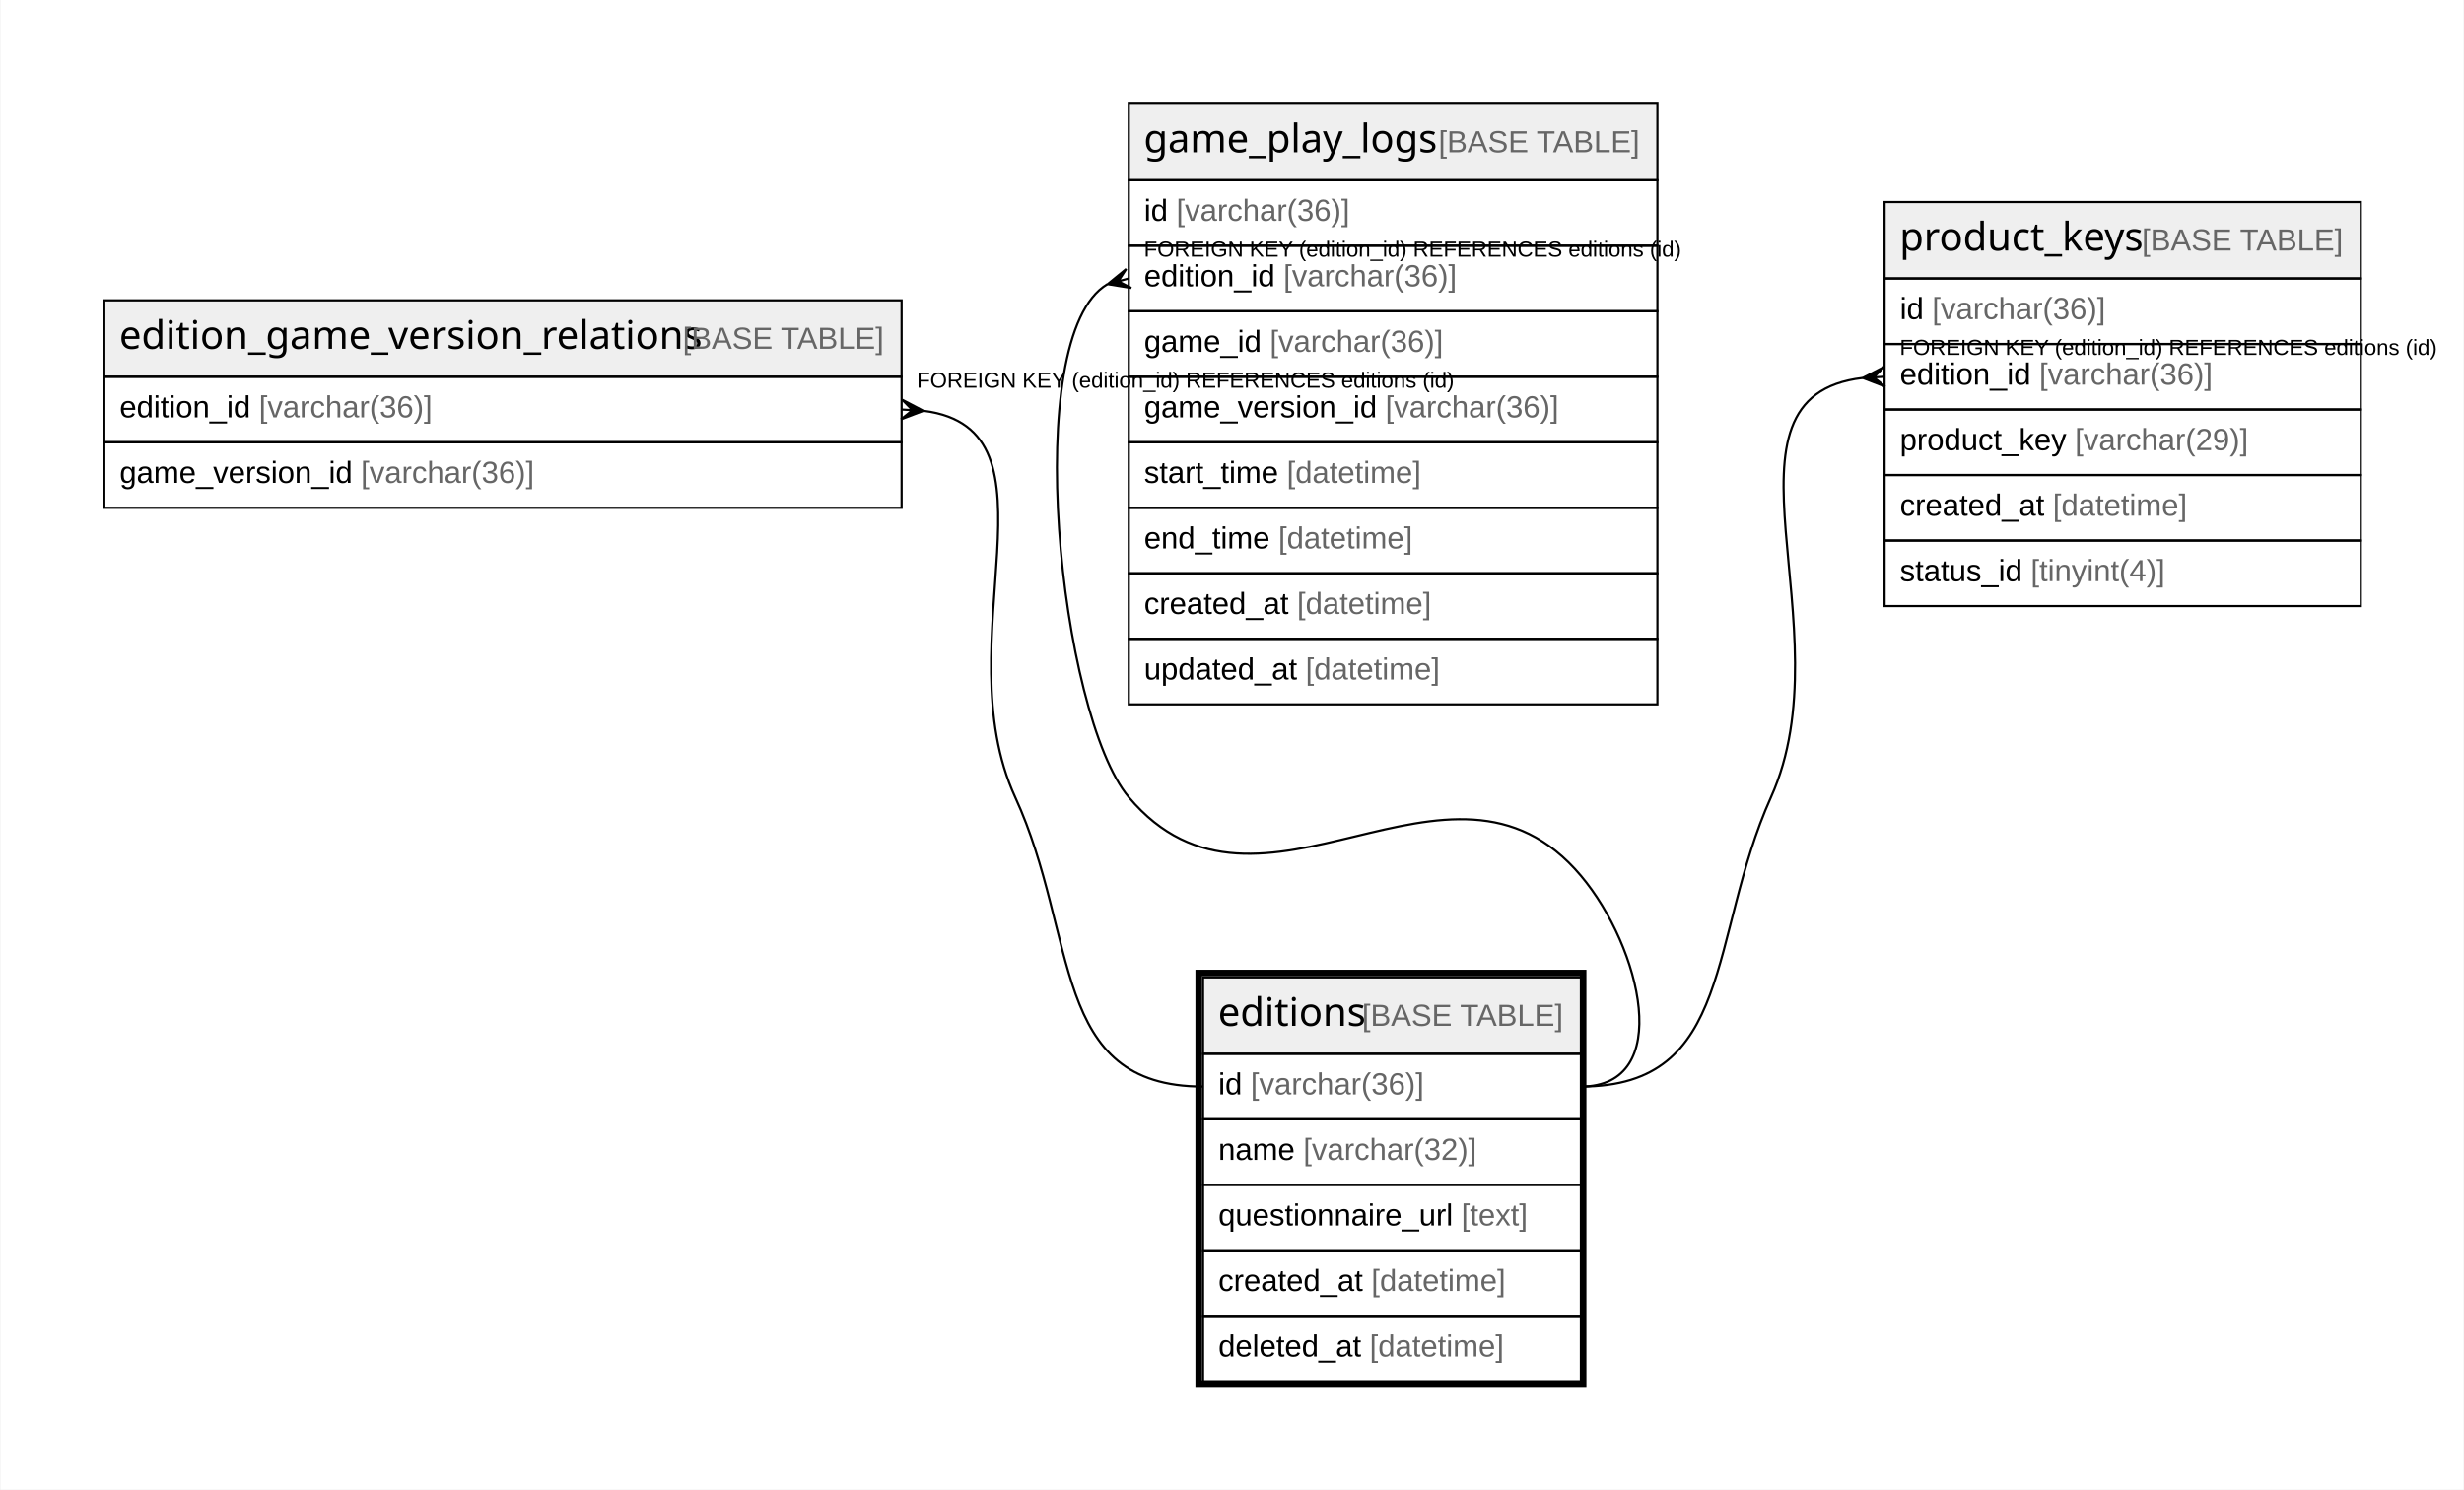
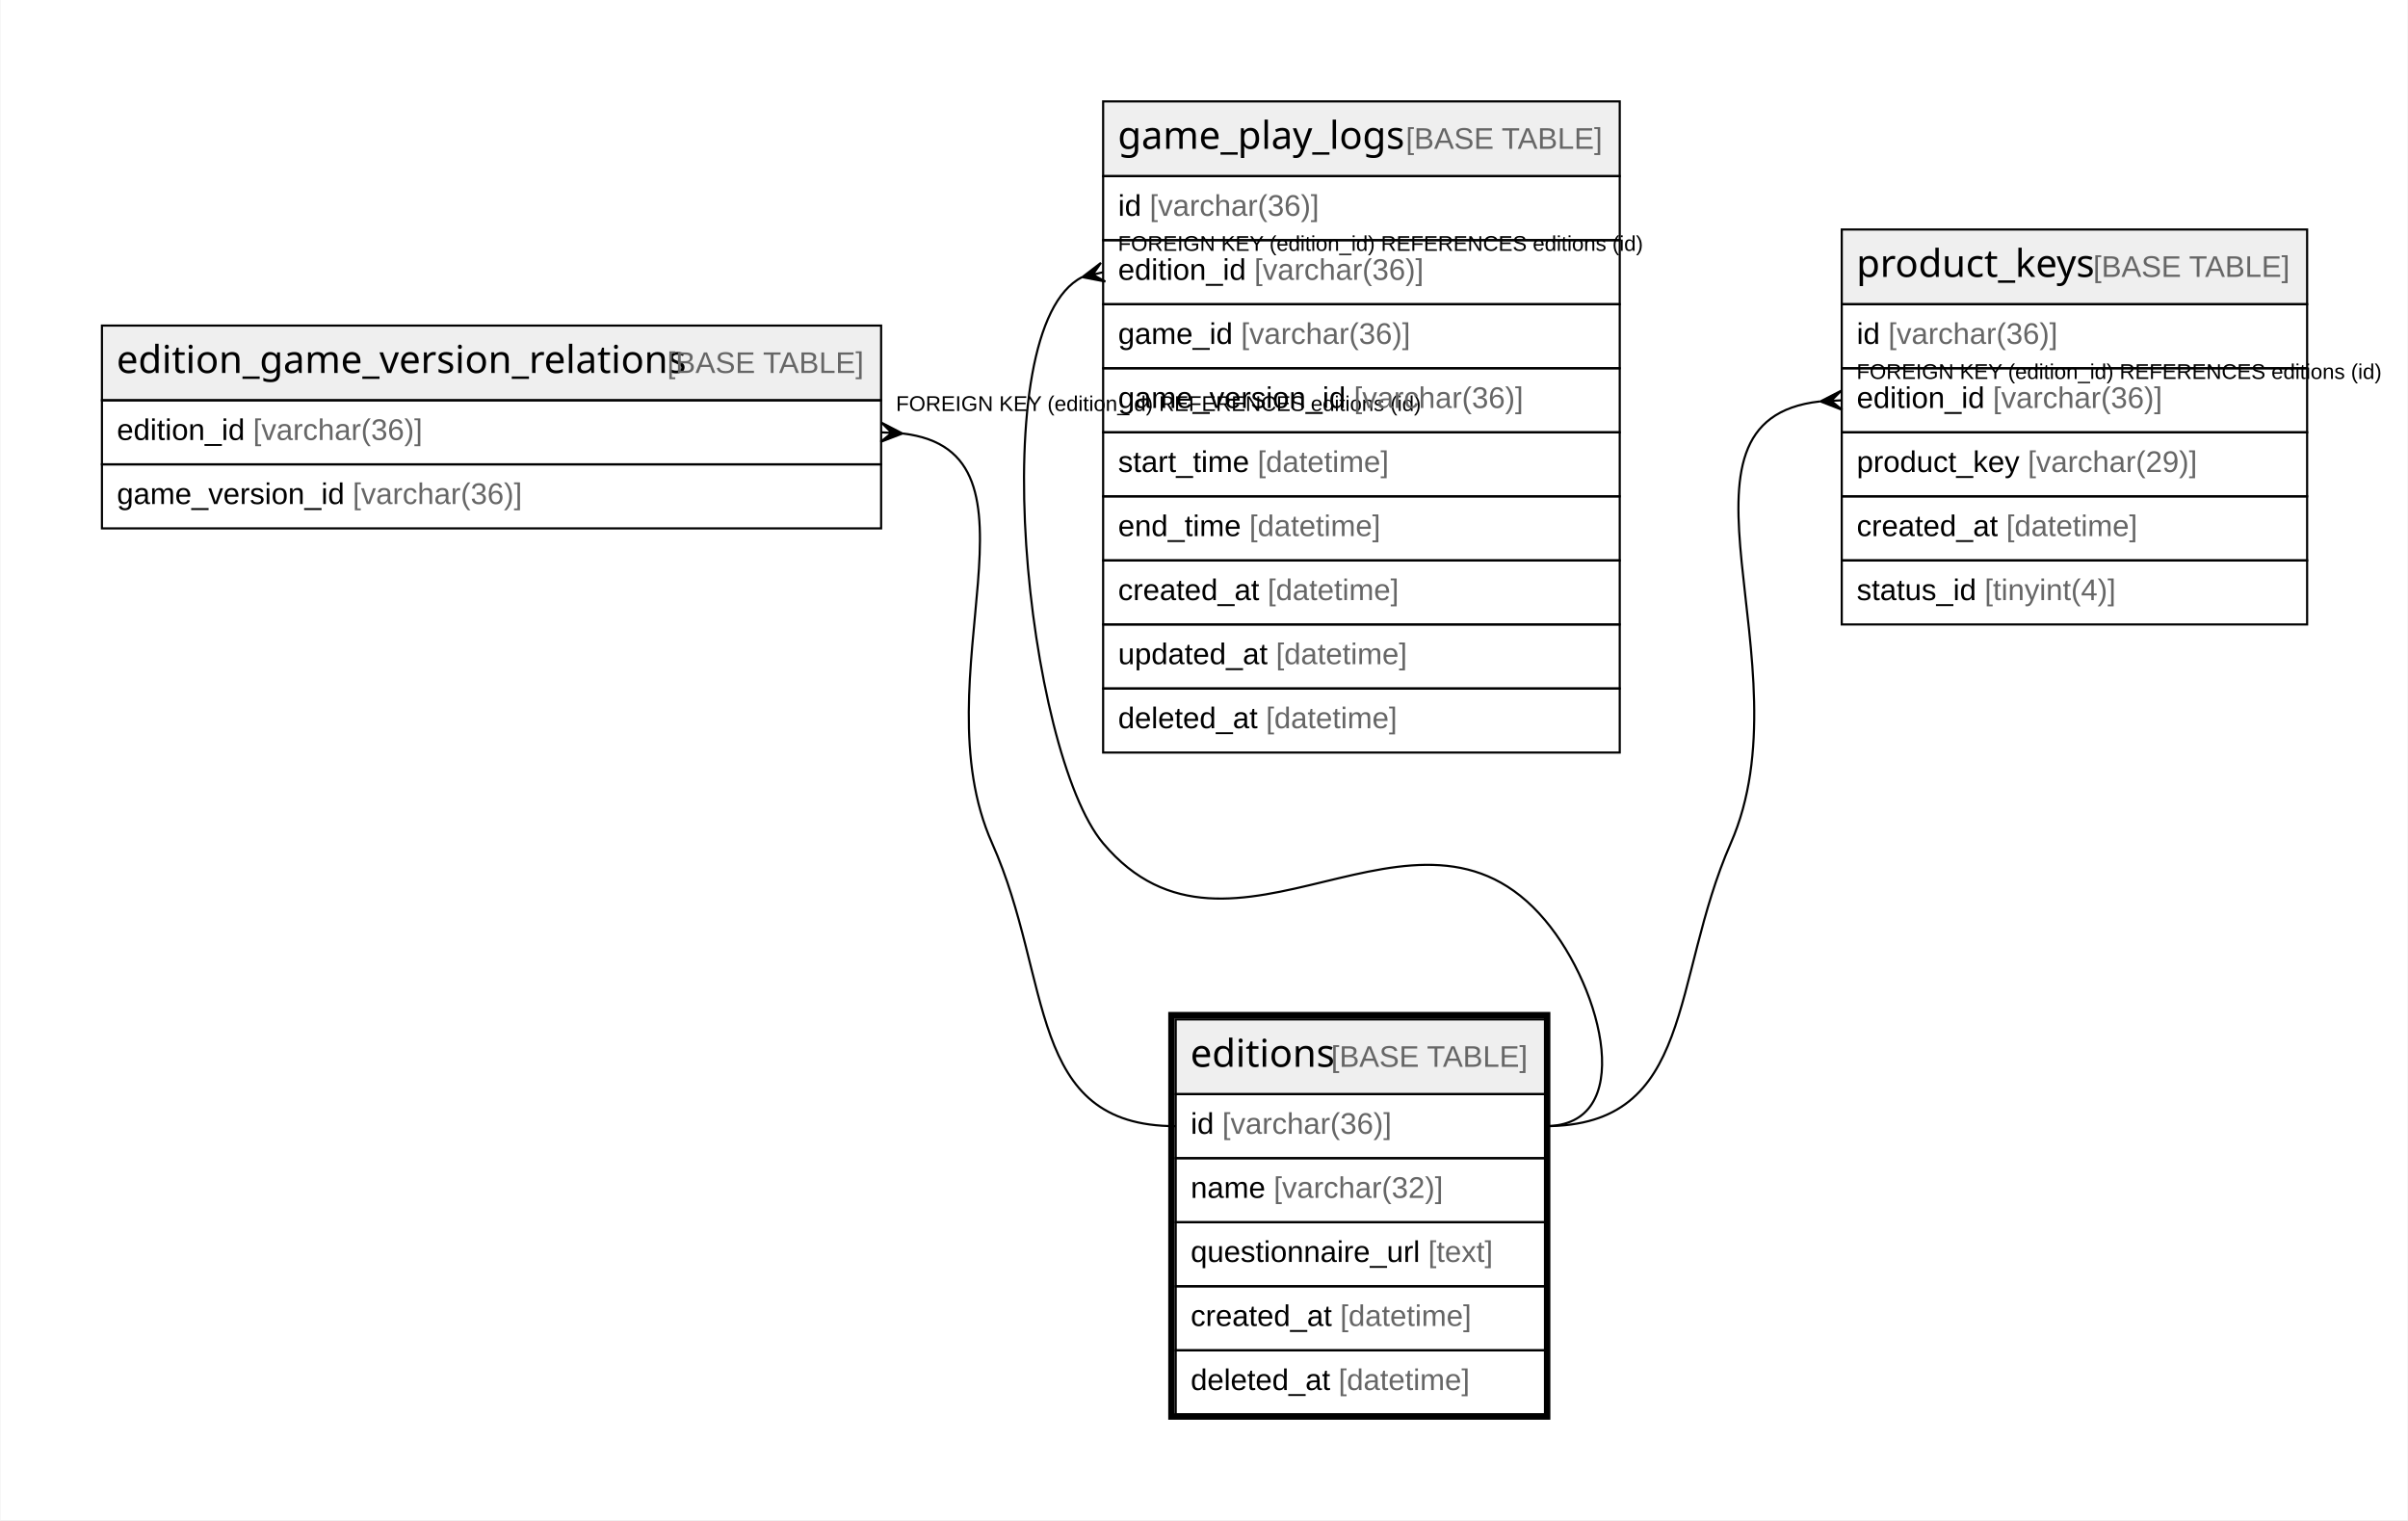
- <svg xmlns="http://www.w3.org/2000/svg" width="1128pt" height="682pt" viewBox="0.00 0.00 1127.50 682.00">
-   <g id="graph0" class="graph" transform="scale(1 1) rotate(0) translate(4 678)">
-     <polygon fill="#ffffff" stroke="transparent" points="-4,4 -4,-678 1123.5,-678 1123.5,4 -4,4" />
+ <svg xmlns="http://www.w3.org/2000/svg" width="1128pt" height="712pt" viewBox="0.00 0.00 1127.50 712.00">
+   <g id="graph0" class="graph" transform="scale(1 1) rotate(0) translate(4 708)">
+     <polygon fill="#ffffff" stroke="transparent" points="-4,4 -4,-708 1123.5,-708 1123.5,4 -4,4" />
    <g id="node1" class="node">
      <polygon fill="#efefef" stroke="transparent" points="546.5,-195.5 546.5,-230.5 719.5,-230.5 719.5,-195.5 546.5,-195.5" />
      <polygon fill="none" stroke="#000000" points="546.5,-195.5 546.5,-230.5 719.5,-230.5 719.5,-195.5 546.5,-195.5" />
      <text text-anchor="start" x="553.365" y="-208.3" font-family="Arial Bold" font-size="18.00" fill="#000000">editions</text>
      <text text-anchor="start" x="615.381" y="-208.3" font-family="Arial" font-size="14.00" fill="#000000"> </text>
      <text text-anchor="start" x="619.271" y="-208.3" font-family="Arial" font-size="14.00" fill="#666666">[BASE TABLE]</text>
      <polygon fill="none" stroke="#000000" points="546.5,-165.5 546.5,-195.5 719.5,-195.5 719.5,-165.5 546.5,-165.5" />
      <text text-anchor="start" x="553.5" y="-176.9" font-family="Arial" font-size="14.00" fill="#000000">id </text>
      <text text-anchor="start" x="568.28" y="-176.9" font-family="Arial" font-size="14.00" fill="#666666">[varchar(36)]</text>
      <polygon fill="none" stroke="#000000" points="546.5,-135.5 546.5,-165.5 719.5,-165.5 719.5,-135.5 546.5,-135.5" />
      <text text-anchor="start" x="553.5" y="-146.9" font-family="Arial" font-size="14.00" fill="#000000">name </text>
      <text text-anchor="start" x="592.399" y="-146.9" font-family="Arial" font-size="14.00" fill="#666666">[varchar(32)]</text>
      <polygon fill="none" stroke="#000000" points="546.5,-105.5 546.5,-135.5 719.5,-135.5 719.5,-105.5 546.5,-105.5" />
      <text text-anchor="start" x="553.5" y="-116.9" font-family="Arial" font-size="14.00" fill="#000000">questionnaire_url </text>
      <text text-anchor="start" x="664.748" y="-116.9" font-family="Arial" font-size="14.00" fill="#666666">[text]</text>
      <polygon fill="none" stroke="#000000" points="546.5,-75.5 546.5,-105.5 719.5,-105.5 719.5,-75.5 546.5,-75.5" />
      <text text-anchor="start" x="553.5" y="-86.9" font-family="Arial" font-size="14.00" fill="#000000">created_at </text>
      <text text-anchor="start" x="623.528" y="-86.9" font-family="Arial" font-size="14.00" fill="#666666">[datetime]</text>
      <polygon fill="none" stroke="#000000" points="546.5,-45.5 546.5,-75.5 719.5,-75.5 719.5,-45.5 546.5,-45.5" />
      <text text-anchor="start" x="553.5" y="-56.9" font-family="Arial" font-size="14.00" fill="#000000">deleted_at </text>
      <text text-anchor="start" x="622.757" y="-56.9" font-family="Arial" font-size="14.00" fill="#666666">[datetime]</text>
      <polygon fill="none" stroke="#000000" stroke-width="3" points="544.5,-44.5 544.5,-232.5 720.5,-232.5 720.5,-44.5 544.5,-44.5" />
    </g>
    <g id="node2" class="node">
-       <polygon fill="#efefef" stroke="transparent" points="43.5,-505.5 43.5,-540.5 408.5,-540.5 408.5,-505.5 43.5,-505.5" />
-       <polygon fill="none" stroke="#000000" points="43.5,-505.5 43.5,-540.5 408.5,-540.5 408.5,-505.5 43.5,-505.5" />
-       <text text-anchor="start" x="50.344" y="-518.3" font-family="Arial Bold" font-size="18.00" fill="#000000">edition_game_version_relations</text>
-       <text text-anchor="start" x="304.402" y="-518.3" font-family="Arial" font-size="14.00" fill="#000000"> </text>
-       <text text-anchor="start" x="308.292" y="-518.3" font-family="Arial" font-size="14.00" fill="#666666">[BASE TABLE]</text>
-       <polygon fill="none" stroke="#000000" points="43.5,-475.5 43.5,-505.5 408.5,-505.5 408.5,-475.5 43.5,-475.5" />
-       <text text-anchor="start" x="50.5" y="-486.9" font-family="Arial" font-size="14.00" fill="#000000">edition_id </text>
-       <text text-anchor="start" x="114.297" y="-486.9" font-family="Arial" font-size="14.00" fill="#666666">[varchar(36)]</text>
-       <polygon fill="none" stroke="#000000" points="43.5,-445.5 43.5,-475.5 408.5,-475.5 408.5,-445.5 43.5,-445.5" />
-       <text text-anchor="start" x="50.5" y="-456.9" font-family="Arial" font-size="14.00" fill="#000000">game_version_id </text>
-       <text text-anchor="start" x="160.968" y="-456.9" font-family="Arial" font-size="14.00" fill="#666666">[varchar(36)]</text>
+       <polygon fill="#efefef" stroke="transparent" points="43.5,-520.5 43.5,-555.5 408.5,-555.5 408.5,-520.5 43.5,-520.5" />
+       <polygon fill="none" stroke="#000000" points="43.5,-520.5 43.5,-555.5 408.5,-555.5 408.5,-520.5 43.5,-520.5" />
+       <text text-anchor="start" x="50.344" y="-533.3" font-family="Arial Bold" font-size="18.00" fill="#000000">edition_game_version_relations</text>
+       <text text-anchor="start" x="304.402" y="-533.3" font-family="Arial" font-size="14.00" fill="#000000"> </text>
+       <text text-anchor="start" x="308.292" y="-533.3" font-family="Arial" font-size="14.00" fill="#666666">[BASE TABLE]</text>
+       <polygon fill="none" stroke="#000000" points="43.5,-490.5 43.5,-520.5 408.5,-520.5 408.5,-490.5 43.5,-490.5" />
+       <text text-anchor="start" x="50.5" y="-501.9" font-family="Arial" font-size="14.00" fill="#000000">edition_id </text>
+       <text text-anchor="start" x="114.297" y="-501.9" font-family="Arial" font-size="14.00" fill="#666666">[varchar(36)]</text>
+       <polygon fill="none" stroke="#000000" points="43.5,-460.5 43.5,-490.5 408.5,-490.5 408.5,-460.5 43.5,-460.5" />
+       <text text-anchor="start" x="50.5" y="-471.9" font-family="Arial" font-size="14.00" fill="#000000">game_version_id </text>
+       <text text-anchor="start" x="160.968" y="-471.9" font-family="Arial" font-size="14.00" fill="#666666">[varchar(36)]</text>
    </g>
    <g id="edge1" class="edge">
-       <path fill="none" stroke="#000000" d="M418.712,-489.89C485.109,-481.322 427.746,-384.353 460.5,-313 489.789,-249.196 476.294,-180.5 546.5,-180.5" />
-       <polygon fill="#000000" stroke="#000000" points="418.482,-489.903 408.231,-486.008 413.491,-490.202 408.5,-490.5 408.5,-490.5 408.5,-490.5 413.491,-490.202 408.769,-494.992 418.482,-489.903 418.482,-489.903" />
-       <text text-anchor="start" x="415.439" y="-500.5" font-family="Arial" font-size="10.00" fill="#000000">FOREIGN KEY (edition_id) REFERENCES editions (id)</text>
+       <path fill="none" stroke="#000000" d="M418.609,-504.947C491.338,-496.399 425.863,-390.609 460.5,-313 489.113,-248.889 476.294,-180.5 546.5,-180.5" />
+       <polygon fill="#000000" stroke="#000000" points="418.485,-504.953 408.254,-501.007 413.493,-505.227 408.5,-505.5 408.5,-505.5 408.5,-505.5 413.493,-505.227 408.746,-509.993 418.485,-504.953 418.485,-504.953" />
+       <text text-anchor="start" x="415.439" y="-515.5" font-family="Arial" font-size="10.00" fill="#000000">FOREIGN KEY (edition_id) REFERENCES editions (id)</text>
    </g>
    <g id="node3" class="node">
-       <polygon fill="#efefef" stroke="transparent" points="512.5,-595.5 512.5,-630.5 754.5,-630.5 754.5,-595.5 512.5,-595.5" />
-       <polygon fill="none" stroke="#000000" points="512.5,-595.5 512.5,-630.5 754.5,-630.5 754.5,-595.5 512.5,-595.5" />
-       <text text-anchor="start" x="519.355" y="-608.3" font-family="Arial Bold" font-size="18.00" fill="#000000">game_play_logs</text>
-       <text text-anchor="start" x="650.391" y="-608.3" font-family="Arial" font-size="14.00" fill="#000000"> </text>
-       <text text-anchor="start" x="654.282" y="-608.3" font-family="Arial" font-size="14.00" fill="#666666">[BASE TABLE]</text>
+       <polygon fill="#efefef" stroke="transparent" points="512.5,-625.5 512.5,-660.5 754.5,-660.5 754.5,-625.5 512.5,-625.5" />
+       <polygon fill="none" stroke="#000000" points="512.5,-625.5 512.5,-660.5 754.5,-660.5 754.5,-625.5 512.5,-625.5" />
+       <text text-anchor="start" x="519.355" y="-638.3" font-family="Arial Bold" font-size="18.00" fill="#000000">game_play_logs</text>
+       <text text-anchor="start" x="650.391" y="-638.3" font-family="Arial" font-size="14.00" fill="#000000"> </text>
+       <text text-anchor="start" x="654.282" y="-638.3" font-family="Arial" font-size="14.00" fill="#666666">[BASE TABLE]</text>
+       <polygon fill="none" stroke="#000000" points="512.5,-595.5 512.5,-625.5 754.5,-625.5 754.5,-595.5 512.5,-595.5" />
+       <text text-anchor="start" x="519.5" y="-606.9" font-family="Arial" font-size="14.00" fill="#000000">id </text>
+       <text text-anchor="start" x="534.28" y="-606.9" font-family="Arial" font-size="14.00" fill="#666666">[varchar(36)]</text>
      <polygon fill="none" stroke="#000000" points="512.5,-565.5 512.5,-595.5 754.5,-595.5 754.5,-565.5 512.5,-565.5" />
-       <text text-anchor="start" x="519.5" y="-576.9" font-family="Arial" font-size="14.00" fill="#000000">id </text>
-       <text text-anchor="start" x="534.28" y="-576.9" font-family="Arial" font-size="14.00" fill="#666666">[varchar(36)]</text>
+       <text text-anchor="start" x="519.5" y="-576.9" font-family="Arial" font-size="14.00" fill="#000000">edition_id </text>
+       <text text-anchor="start" x="583.297" y="-576.9" font-family="Arial" font-size="14.00" fill="#666666">[varchar(36)]</text>
      <polygon fill="none" stroke="#000000" points="512.5,-535.5 512.5,-565.5 754.5,-565.5 754.5,-535.5 512.5,-535.5" />
-       <text text-anchor="start" x="519.5" y="-546.9" font-family="Arial" font-size="14.00" fill="#000000">edition_id </text>
-       <text text-anchor="start" x="583.297" y="-546.9" font-family="Arial" font-size="14.00" fill="#666666">[varchar(36)]</text>
+       <text text-anchor="start" x="519.5" y="-546.9" font-family="Arial" font-size="14.00" fill="#000000">game_id </text>
+       <text text-anchor="start" x="577.071" y="-546.9" font-family="Arial" font-size="14.00" fill="#666666">[varchar(36)]</text>
      <polygon fill="none" stroke="#000000" points="512.5,-505.5 512.5,-535.5 754.5,-535.5 754.5,-505.5 512.5,-505.5" />
-       <text text-anchor="start" x="519.5" y="-516.9" font-family="Arial" font-size="14.00" fill="#000000">game_id </text>
-       <text text-anchor="start" x="577.071" y="-516.9" font-family="Arial" font-size="14.00" fill="#666666">[varchar(36)]</text>
+       <text text-anchor="start" x="519.5" y="-516.9" font-family="Arial" font-size="14.00" fill="#000000">game_version_id </text>
+       <text text-anchor="start" x="629.968" y="-516.9" font-family="Arial" font-size="14.00" fill="#666666">[varchar(36)]</text>
      <polygon fill="none" stroke="#000000" points="512.5,-475.5 512.5,-505.5 754.5,-505.5 754.5,-475.5 512.5,-475.5" />
-       <text text-anchor="start" x="519.5" y="-486.9" font-family="Arial" font-size="14.00" fill="#000000">game_version_id </text>
-       <text text-anchor="start" x="629.968" y="-486.9" font-family="Arial" font-size="14.00" fill="#666666">[varchar(36)]</text>
+       <text text-anchor="start" x="519.5" y="-486.9" font-family="Arial" font-size="14.00" fill="#000000">start_time </text>
+       <text text-anchor="start" x="584.838" y="-486.9" font-family="Arial" font-size="14.00" fill="#666666">[datetime]</text>
      <polygon fill="none" stroke="#000000" points="512.5,-445.5 512.5,-475.5 754.5,-475.5 754.5,-445.5 512.5,-445.5" />
-       <text text-anchor="start" x="519.5" y="-456.9" font-family="Arial" font-size="14.00" fill="#000000">start_time </text>
-       <text text-anchor="start" x="584.838" y="-456.9" font-family="Arial" font-size="14.00" fill="#666666">[datetime]</text>
+       <text text-anchor="start" x="519.5" y="-456.9" font-family="Arial" font-size="14.00" fill="#000000">end_time </text>
+       <text text-anchor="start" x="580.961" y="-456.9" font-family="Arial" font-size="14.00" fill="#666666">[datetime]</text>
      <polygon fill="none" stroke="#000000" points="512.5,-415.5 512.5,-445.5 754.5,-445.5 754.5,-415.5 512.5,-415.5" />
-       <text text-anchor="start" x="519.5" y="-426.9" font-family="Arial" font-size="14.00" fill="#000000">end_time </text>
-       <text text-anchor="start" x="580.961" y="-426.9" font-family="Arial" font-size="14.00" fill="#666666">[datetime]</text>
+       <text text-anchor="start" x="519.5" y="-426.9" font-family="Arial" font-size="14.00" fill="#000000">created_at </text>
+       <text text-anchor="start" x="589.528" y="-426.9" font-family="Arial" font-size="14.00" fill="#666666">[datetime]</text>
      <polygon fill="none" stroke="#000000" points="512.5,-385.5 512.5,-415.5 754.5,-415.5 754.5,-385.5 512.5,-385.5" />
-       <text text-anchor="start" x="519.5" y="-396.9" font-family="Arial" font-size="14.00" fill="#000000">created_at </text>
-       <text text-anchor="start" x="589.528" y="-396.9" font-family="Arial" font-size="14.00" fill="#666666">[datetime]</text>
+       <text text-anchor="start" x="519.5" y="-396.9" font-family="Arial" font-size="14.00" fill="#000000">updated_at </text>
+       <text text-anchor="start" x="593.433" y="-396.9" font-family="Arial" font-size="14.00" fill="#666666">[datetime]</text>
      <polygon fill="none" stroke="#000000" points="512.5,-355.5 512.5,-385.5 754.5,-385.5 754.5,-355.5 512.5,-355.5" />
-       <text text-anchor="start" x="519.5" y="-366.9" font-family="Arial" font-size="14.00" fill="#000000">updated_at </text>
-       <text text-anchor="start" x="593.433" y="-366.9" font-family="Arial" font-size="14.00" fill="#666666">[datetime]</text>
+       <text text-anchor="start" x="519.5" y="-366.9" font-family="Arial" font-size="14.00" fill="#000000">deleted_at </text>
+       <text text-anchor="start" x="588.757" y="-366.9" font-family="Arial" font-size="14.00" fill="#666666">[datetime]</text>
    </g>
    <g id="edge2" class="edge">
-       <path fill="none" stroke="#000000" d="M502.662,-547.85C462.364,-524.284 480.85,-350.629 512.5,-313 572.608,-241.536 659.392,-348.464 719.5,-277 747.107,-244.178 762.389,-180.5 719.5,-180.5" />
-       <polygon fill="#000000" stroke="#000000" points="502.844,-547.899 511.329,-554.845 507.672,-549.199 512.5,-550.5 512.5,-550.5 512.5,-550.5 507.672,-549.199 513.67,-546.155 502.844,-547.899 502.844,-547.899" />
-       <text text-anchor="start" x="519.439" y="-560.5" font-family="Arial" font-size="10.00" fill="#000000">FOREIGN KEY (edition_id) REFERENCES editions (id)</text>
+       <path fill="none" stroke="#000000" d="M502.575,-578.147C455.683,-554.263 476.553,-355.738 512.5,-313 572.608,-241.536 659.392,-348.464 719.5,-277 747.107,-244.178 762.389,-180.5 719.5,-180.5" />
+       <polygon fill="#000000" stroke="#000000" points="502.77,-578.193 511.462,-584.879 507.635,-579.346 512.5,-580.5 512.5,-580.5 512.5,-580.5 507.635,-579.346 513.538,-576.121 502.77,-578.193 502.77,-578.193" />
+       <text text-anchor="start" x="519.439" y="-590.5" font-family="Arial" font-size="10.00" fill="#000000">FOREIGN KEY (edition_id) REFERENCES editions (id)</text>
    </g>
    <g id="node4" class="node">
-       <polygon fill="#efefef" stroke="transparent" points="858.5,-550.5 858.5,-585.5 1076.5,-585.5 1076.5,-550.5 858.5,-550.5" />
-       <polygon fill="none" stroke="#000000" points="858.5,-550.5 858.5,-585.5 1076.5,-585.5 1076.5,-550.5 858.5,-550.5" />
-       <text text-anchor="start" x="865.357" y="-563.3" font-family="Arial Bold" font-size="18.00" fill="#000000">product_keys</text>
-       <text text-anchor="start" x="972.389" y="-563.3" font-family="Arial" font-size="14.00" fill="#000000"> </text>
-       <text text-anchor="start" x="976.279" y="-563.3" font-family="Arial" font-size="14.00" fill="#666666">[BASE TABLE]</text>
-       <polygon fill="none" stroke="#000000" points="858.5,-520.5 858.5,-550.5 1076.5,-550.5 1076.5,-520.5 858.5,-520.5" />
-       <text text-anchor="start" x="865.5" y="-531.9" font-family="Arial" font-size="14.00" fill="#000000">id </text>
-       <text text-anchor="start" x="880.28" y="-531.9" font-family="Arial" font-size="14.00" fill="#666666">[varchar(36)]</text>
-       <polygon fill="none" stroke="#000000" points="858.5,-490.5 858.5,-520.5 1076.5,-520.5 1076.5,-490.5 858.5,-490.5" />
-       <text text-anchor="start" x="865.5" y="-501.9" font-family="Arial" font-size="14.00" fill="#000000">edition_id </text>
-       <text text-anchor="start" x="929.297" y="-501.9" font-family="Arial" font-size="14.00" fill="#666666">[varchar(36)]</text>
-       <polygon fill="none" stroke="#000000" points="858.5,-460.5 858.5,-490.5 1076.5,-490.5 1076.5,-460.5 858.5,-460.5" />
-       <text text-anchor="start" x="865.5" y="-471.9" font-family="Arial" font-size="14.00" fill="#000000">product_key </text>
-       <text text-anchor="start" x="945.637" y="-471.9" font-family="Arial" font-size="14.00" fill="#666666">[varchar(29)]</text>
-       <polygon fill="none" stroke="#000000" points="858.5,-430.5 858.5,-460.5 1076.5,-460.5 1076.5,-430.5 858.5,-430.5" />
-       <text text-anchor="start" x="865.5" y="-441.9" font-family="Arial" font-size="14.00" fill="#000000">created_at </text>
-       <text text-anchor="start" x="935.528" y="-441.9" font-family="Arial" font-size="14.00" fill="#666666">[datetime]</text>
-       <polygon fill="none" stroke="#000000" points="858.5,-400.5 858.5,-430.5 1076.5,-430.5 1076.5,-400.5 858.5,-400.5" />
-       <text text-anchor="start" x="865.5" y="-411.9" font-family="Arial" font-size="14.00" fill="#000000">status_id </text>
-       <text text-anchor="start" x="925.409" y="-411.9" font-family="Arial" font-size="14.00" fill="#666666">[tinyint(4)]</text>
+       <polygon fill="#efefef" stroke="transparent" points="858.5,-565.5 858.5,-600.5 1076.5,-600.5 1076.5,-565.5 858.5,-565.5" />
+       <polygon fill="none" stroke="#000000" points="858.5,-565.5 858.5,-600.5 1076.5,-600.5 1076.5,-565.5 858.5,-565.5" />
+       <text text-anchor="start" x="865.357" y="-578.3" font-family="Arial Bold" font-size="18.00" fill="#000000">product_keys</text>
+       <text text-anchor="start" x="972.389" y="-578.3" font-family="Arial" font-size="14.00" fill="#000000"> </text>
+       <text text-anchor="start" x="976.279" y="-578.3" font-family="Arial" font-size="14.00" fill="#666666">[BASE TABLE]</text>
+       <polygon fill="none" stroke="#000000" points="858.5,-535.5 858.5,-565.5 1076.5,-565.5 1076.5,-535.5 858.5,-535.5" />
+       <text text-anchor="start" x="865.5" y="-546.9" font-family="Arial" font-size="14.00" fill="#000000">id </text>
+       <text text-anchor="start" x="880.28" y="-546.9" font-family="Arial" font-size="14.00" fill="#666666">[varchar(36)]</text>
+       <polygon fill="none" stroke="#000000" points="858.5,-505.5 858.5,-535.5 1076.5,-535.5 1076.5,-505.5 858.5,-505.5" />
+       <text text-anchor="start" x="865.5" y="-516.9" font-family="Arial" font-size="14.00" fill="#000000">edition_id </text>
+       <text text-anchor="start" x="929.297" y="-516.9" font-family="Arial" font-size="14.00" fill="#666666">[varchar(36)]</text>
+       <polygon fill="none" stroke="#000000" points="858.5,-475.5 858.5,-505.5 1076.5,-505.5 1076.5,-475.5 858.5,-475.5" />
+       <text text-anchor="start" x="865.5" y="-486.9" font-family="Arial" font-size="14.00" fill="#000000">product_key </text>
+       <text text-anchor="start" x="945.637" y="-486.9" font-family="Arial" font-size="14.00" fill="#666666">[varchar(29)]</text>
+       <polygon fill="none" stroke="#000000" points="858.5,-445.5 858.5,-475.5 1076.5,-475.5 1076.5,-445.5 858.5,-445.5" />
+       <text text-anchor="start" x="865.5" y="-456.9" font-family="Arial" font-size="14.00" fill="#000000">created_at </text>
+       <text text-anchor="start" x="935.528" y="-456.9" font-family="Arial" font-size="14.00" fill="#666666">[datetime]</text>
+       <polygon fill="none" stroke="#000000" points="858.5,-415.5 858.5,-445.5 1076.5,-445.5 1076.5,-415.5 858.5,-415.5" />
+       <text text-anchor="start" x="865.5" y="-426.9" font-family="Arial" font-size="14.00" fill="#000000">status_id </text>
+       <text text-anchor="start" x="925.409" y="-426.9" font-family="Arial" font-size="14.00" fill="#666666">[tinyint(4)]</text>
    </g>
    <g id="edge3" class="edge">
-       <path fill="none" stroke="#000000" d="M848.392,-504.946C775.679,-496.392 841.342,-390.517 806.5,-313 777.618,-248.744 789.949,-180.5 719.5,-180.5" />
-       <polygon fill="#000000" stroke="#000000" points="848.515,-504.953 858.254,-509.993 853.508,-505.226 858.5,-505.5 858.5,-505.5 858.5,-505.5 853.508,-505.226 858.746,-501.007 848.515,-504.953 848.515,-504.953" />
-       <text text-anchor="start" x="865.439" y="-515.5" font-family="Arial" font-size="10.00" fill="#000000">FOREIGN KEY (edition_id) REFERENCES editions (id)</text>
+       <path fill="none" stroke="#000000" d="M848.148,-519.958C769.592,-511.142 843.191,-396.669 806.5,-313 778.207,-248.482 789.949,-180.5 719.5,-180.5" />
+       <polygon fill="#000000" stroke="#000000" points="848.514,-519.977 858.265,-524.994 853.507,-520.239 858.5,-520.5 858.5,-520.5 858.5,-520.5 853.507,-520.239 858.735,-516.006 848.514,-519.977 848.514,-519.977" />
+       <text text-anchor="start" x="865.439" y="-530.5" font-family="Arial" font-size="10.00" fill="#000000">FOREIGN KEY (edition_id) REFERENCES editions (id)</text>
    </g>
  </g>
</svg>
